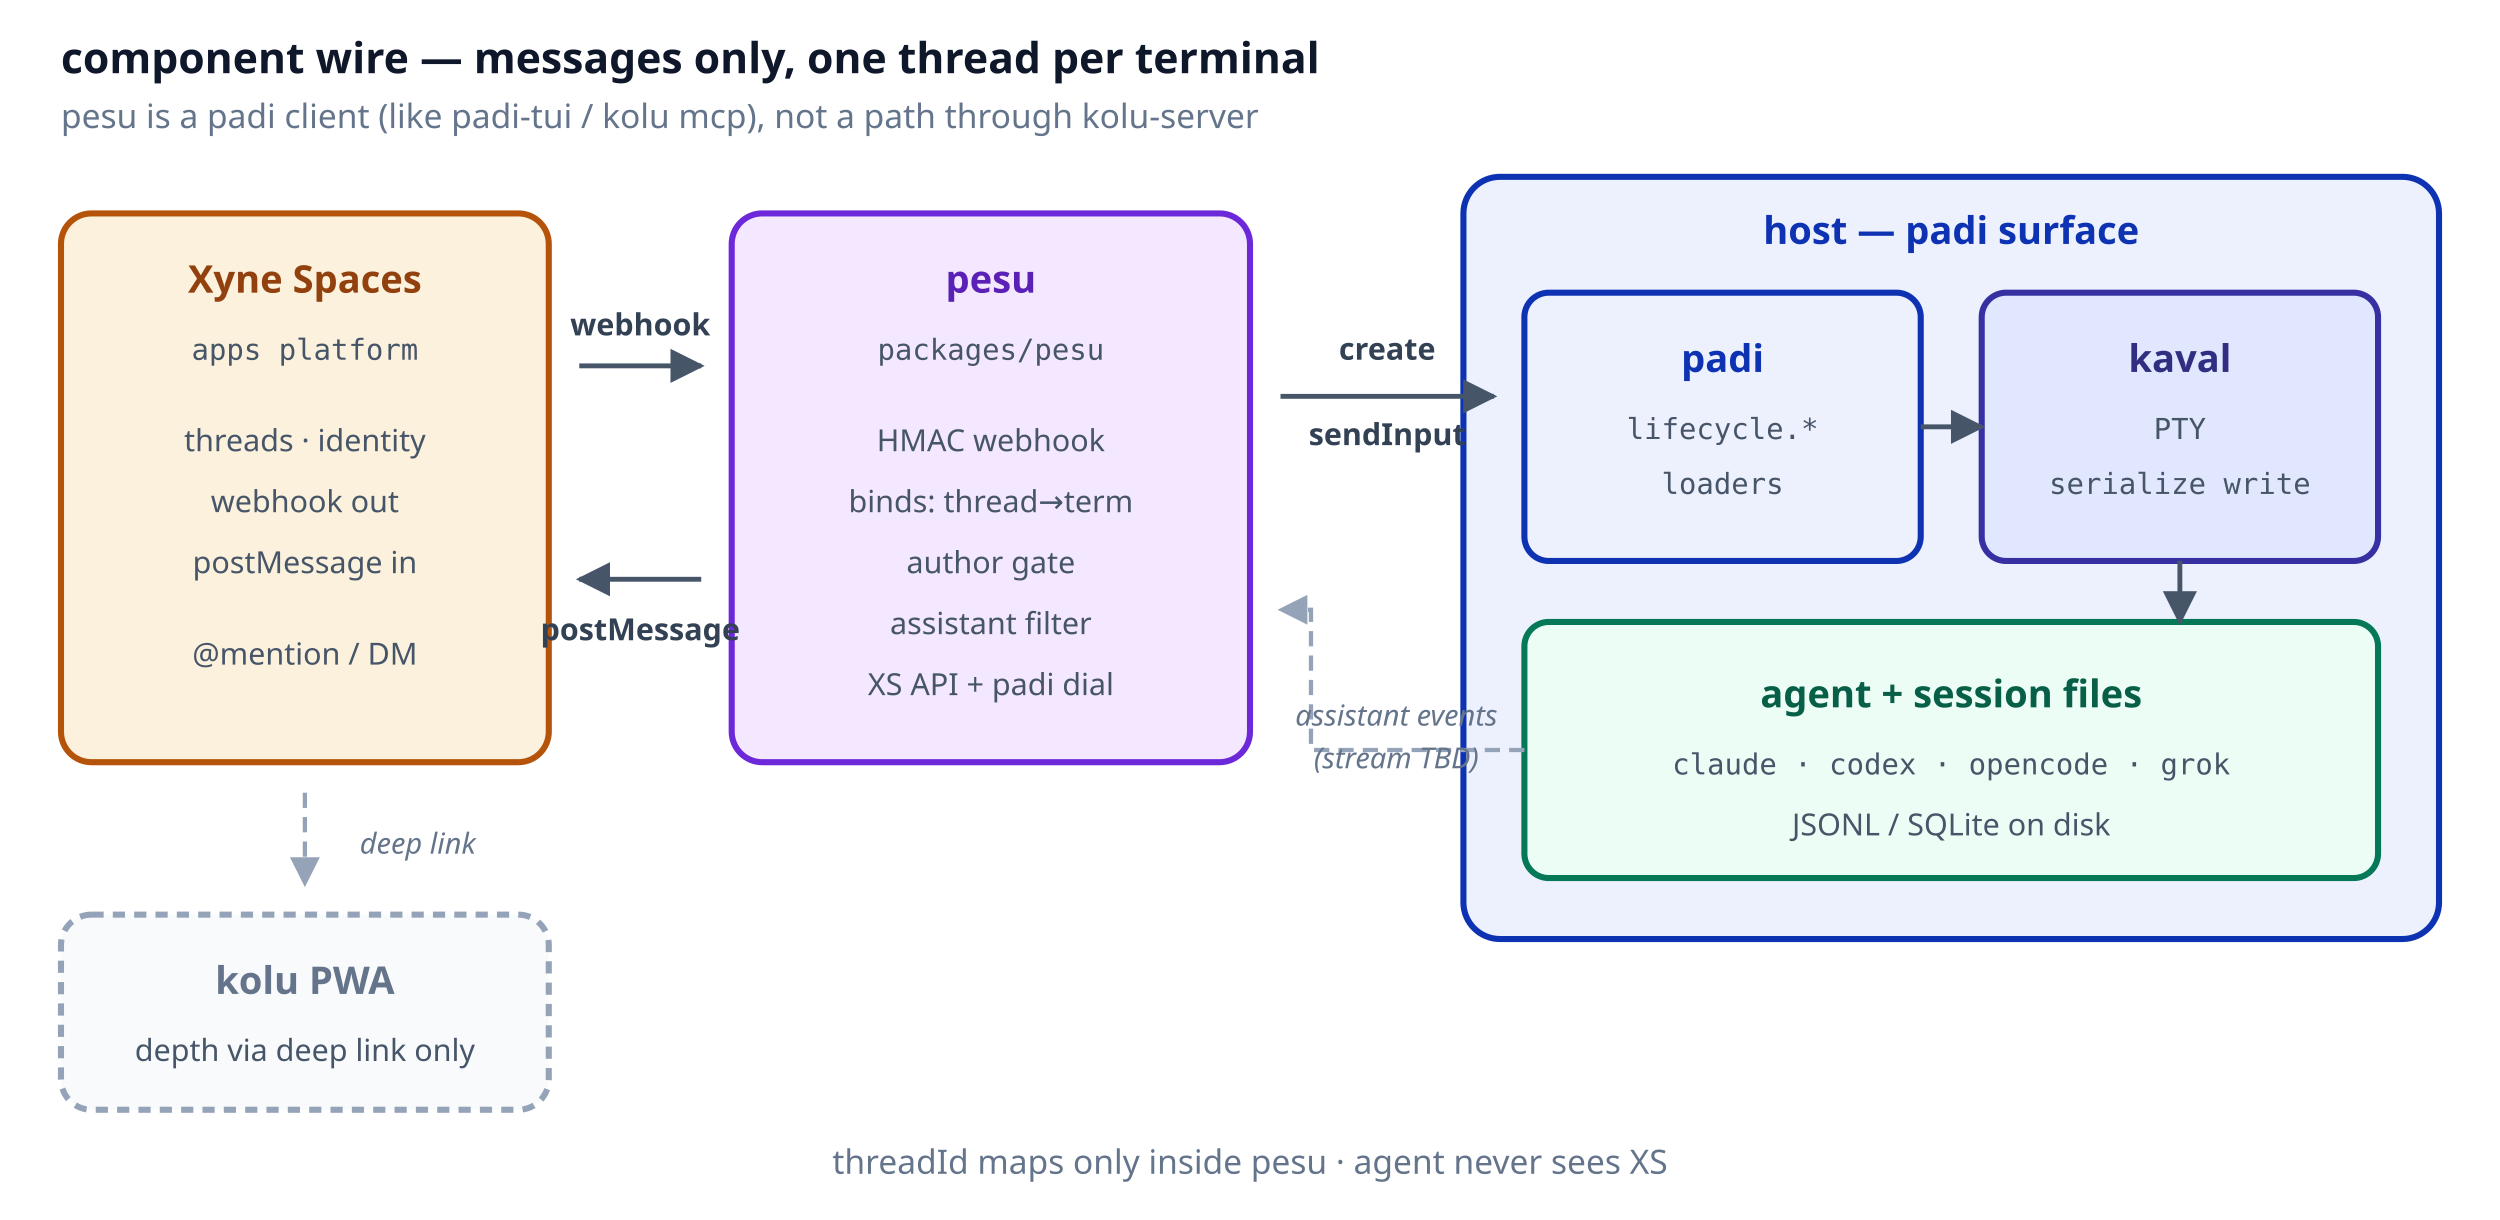
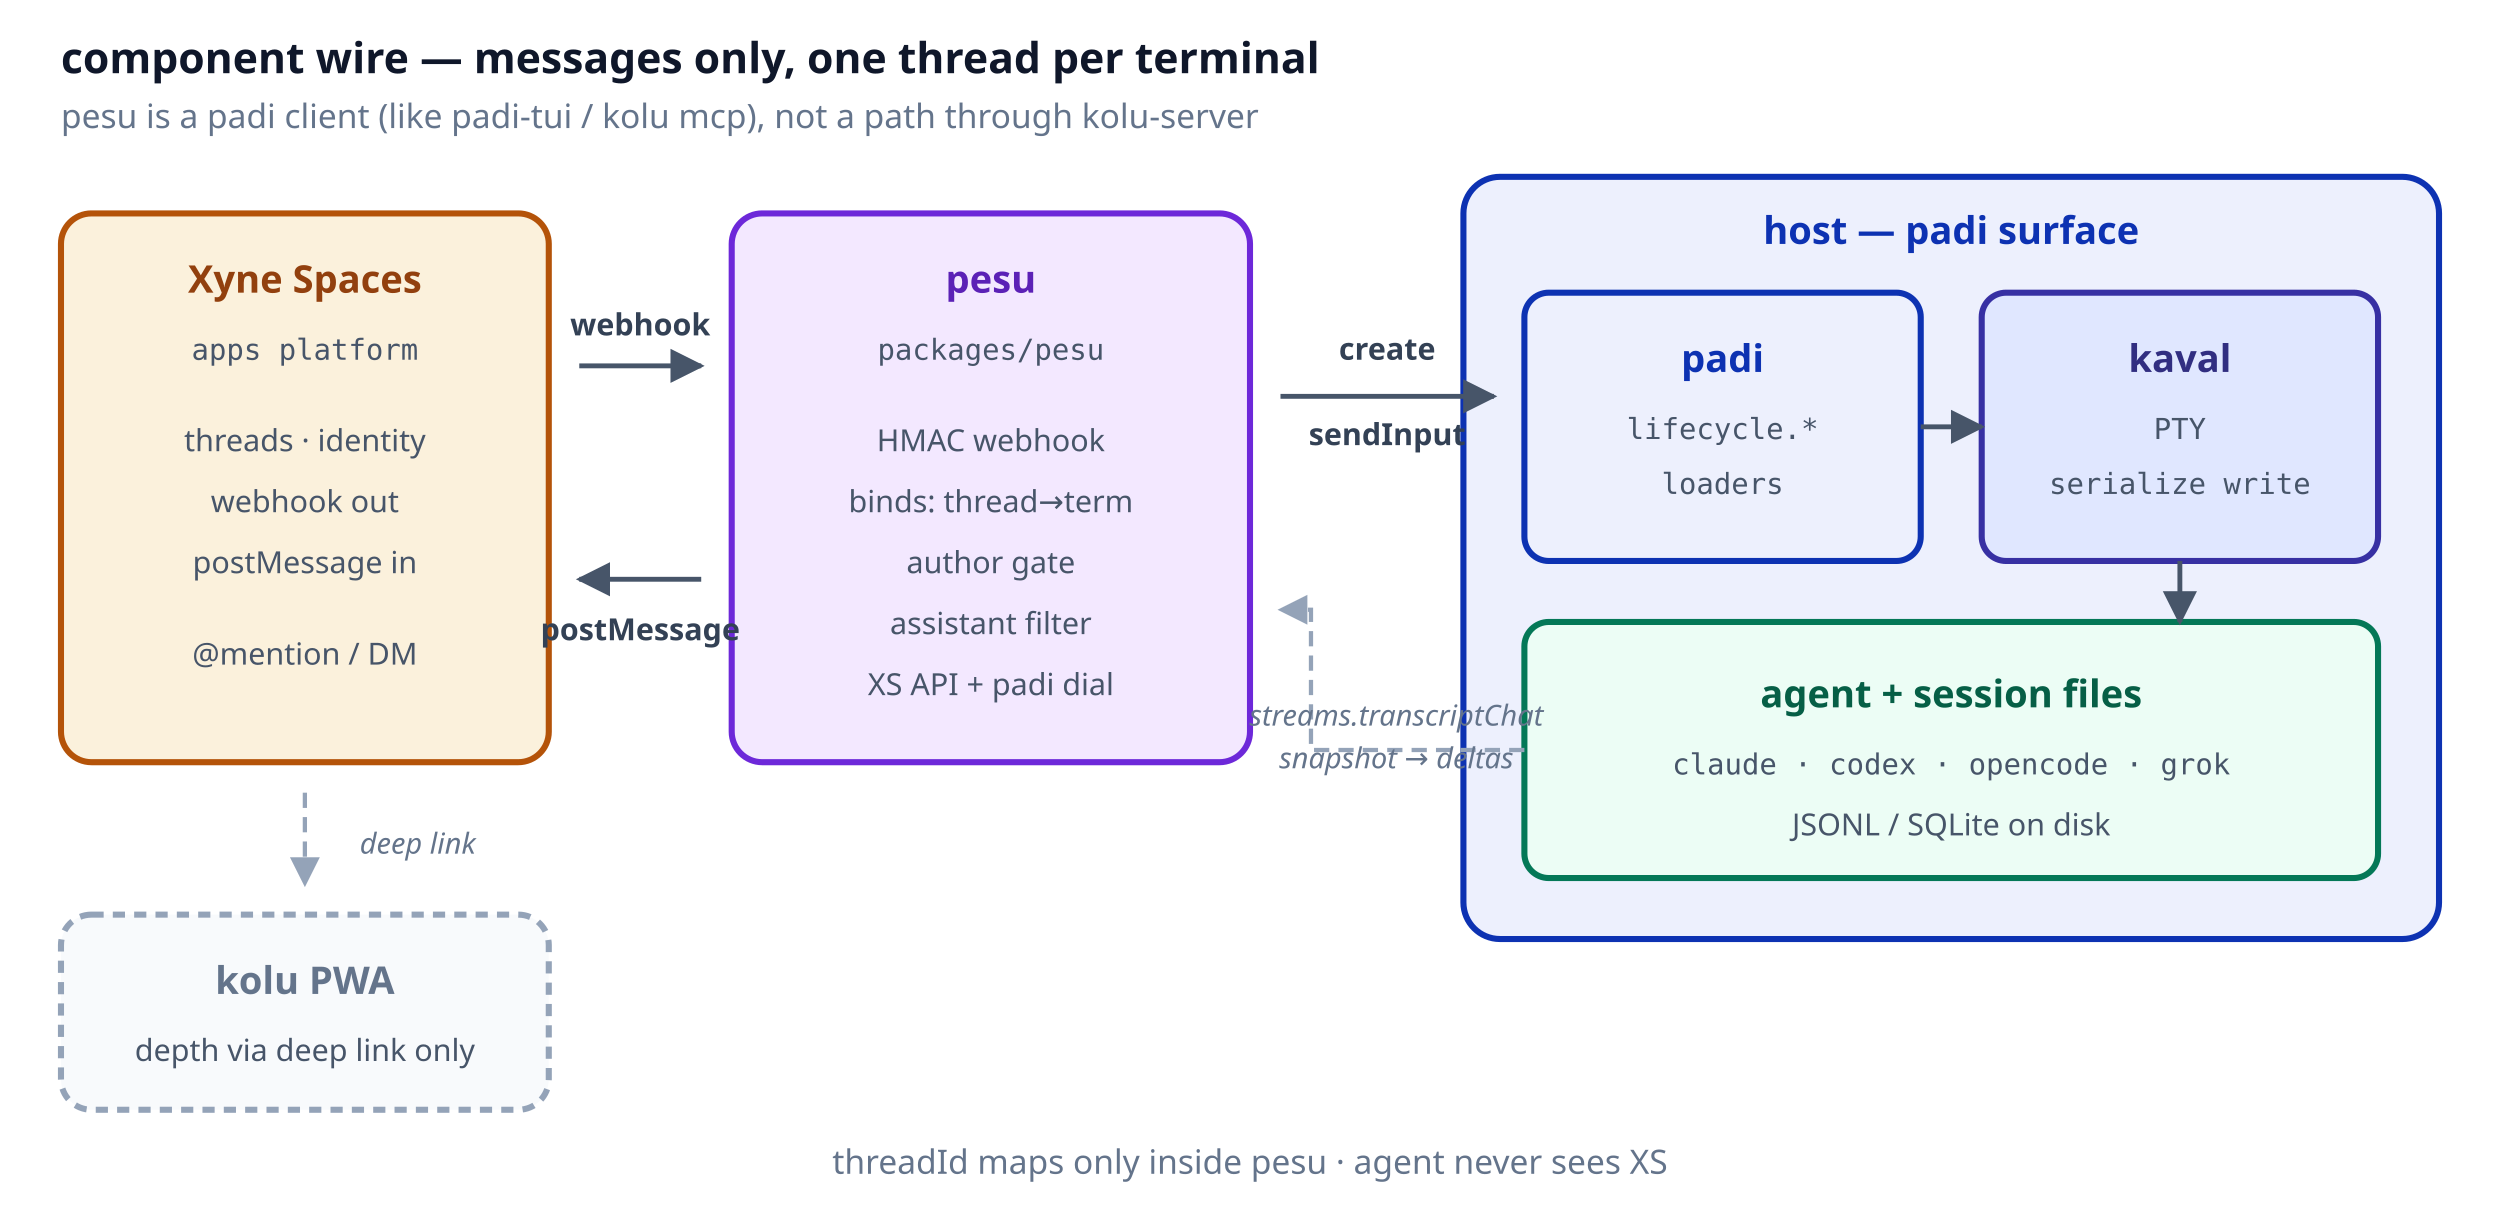
<svg xmlns="http://www.w3.org/2000/svg" viewBox="0 0 820 400" font-family="ui-sans-serif, system-ui, sans-serif" role="img" aria-label="Architecture: Xyne Spaces talks HTTPS to pesu. pesu dials padi over a unix socket. padi owns kaval PTYs and loaders that read agent session files. Agent assistant events return through pesu to Xyne Spaces via postMessage. The kolu PWA is off the critical path and only used via deep link.">
  <defs>
    <marker id="arr" viewBox="0 0 10 10" refX="9" refY="5" markerWidth="7" markerHeight="7" orient="auto-start-reverse">
      <path d="M0 0L10 5L0 10z" fill="#475569" />
    </marker>
    <marker id="arrd" viewBox="0 0 10 10" refX="9" refY="5" markerWidth="7" markerHeight="7" orient="auto-start-reverse">
      <path d="M0 0L10 5L0 10z" fill="#94a3b8" />
    </marker>
    <style>
      .t   { fill:#0f172a; font-size:14px; font-weight:700; }
      .s   { fill:#64748b; font-size:11px; }
      .box { stroke-width:2; }
      .xs  { fill:#FBF1DC; stroke:#B45309; }
      .pe  { fill:#F3E8FF; stroke:#6D28D9; }
      .pa  { fill:#EDF0FD; stroke:#0D32B2; }
      .kv  { fill:#E0E7FF; stroke:#3730A3; }
      .ag  { fill:#ECFDF5; stroke:#047857; }
      .pw  { fill:#F8FAFC; stroke:#94a3b8; stroke-dasharray:4 3; }
      .h   { font-size:12.5px; font-weight:700; }
      .hx  { fill:#92400E; }
      .hp  { fill:#5B21B6; }
      .hb  { fill:#0D32B2; }
      .hk  { fill:#312E81; }
      .ha  { fill:#065F46; }
      .hw  { fill:#64748b; }
      .d   { fill:#475569; font-size:10px; }
      .edge { stroke:#475569; stroke-width:1.6; fill:none; }
      .dash { stroke:#94a3b8; stroke-width:1.4; fill:none; stroke-dasharray:5 3; }
      .el  { fill:#334155; font-size:10px; font-weight:600; }
      .eld { fill:#64748b; font-size:9.5px; font-style:italic; }
      .mono { font-family:ui-monospace, Menlo, monospace; font-size:9.5px; fill:#475569; }
    </style>
  </defs>
  <text class="t" x="20" y="24">component wire — messages only, one thread per terminal</text>
  <text class="s" x="20" y="42">pesu is a padi client (like padi-tui / kolu mcp), not a path through kolu-server</text>
  <rect class="box xs" x="20" y="70" width="160" height="180" rx="10" />
  <text class="h hx" x="100" y="96" text-anchor="middle">Xyne Spaces</text>
  <text class="mono" x="100" y="118" text-anchor="middle">apps platform</text>
  <text class="d" x="100" y="148" text-anchor="middle">threads · identity</text>
  <text class="d" x="100" y="168" text-anchor="middle">webhook out</text>
  <text class="d" x="100" y="188" text-anchor="middle">postMessage in</text>
  <text class="d" x="100" y="218" text-anchor="middle">@mention / DM</text>
  <rect class="box pe" x="240" y="70" width="170" height="180" rx="10" />
  <text class="h hp" x="325" y="96" text-anchor="middle">pesu</text>
  <text class="mono" x="325" y="118" text-anchor="middle">packages/pesu</text>
  <text class="d" x="325" y="148" text-anchor="middle">HMAC webhook</text>
  <text class="d" x="325" y="168" text-anchor="middle">binds: thread→term</text>
  <text class="d" x="325" y="188" text-anchor="middle">author gate</text>
  <text class="d" x="325" y="208" text-anchor="middle">assistant filter</text>
  <text class="d" x="325" y="228" text-anchor="middle">XS API + padi dial</text>
  <rect class="box pa" x="480" y="58" width="320" height="250" rx="12" />
  <text class="h hb" x="640" y="80" text-anchor="middle">host — padi surface</text>
  <rect class="box pa" x="500" y="96" width="130" height="88" rx="8" />
  <text class="h hb" x="565" y="122" text-anchor="middle">padi</text>
  <text class="mono" x="565" y="144" text-anchor="middle">lifecycle.*</text>
  <text class="mono" x="565" y="162" text-anchor="middle">loaders</text>
  <rect class="box kv" x="650" y="96" width="130" height="88" rx="8" />
  <text class="h hk" x="715" y="122" text-anchor="middle">kaval</text>
  <text class="mono" x="715" y="144" text-anchor="middle">PTY</text>
  <text class="mono" x="715" y="162" text-anchor="middle">serialize write</text>
  <rect class="box ag" x="500" y="204" width="280" height="84" rx="8" />
  <text class="h ha" x="640" y="232" text-anchor="middle">agent + session files</text>
  <text class="mono" x="640" y="254" text-anchor="middle">claude · codex · opencode · grok</text>
  <text class="d" x="640" y="274" text-anchor="middle">JSONL / SQLite on disk</text>
  <rect class="box pw" x="20" y="300" width="160" height="64" rx="10" />
  <text class="h hw" x="100" y="326" text-anchor="middle">kolu PWA</text>
  <text class="d" x="100" y="348" text-anchor="middle">depth via deep link only</text>
  <path class="edge" d="M190 120 L230 120" marker-end="url(#arr)" />
  <text class="el" x="210" y="110" text-anchor="middle">webhook</text>
  <path class="edge" d="M230 190 L190 190" marker-end="url(#arr)" />
  <text class="el" x="210" y="210" text-anchor="middle">postMessage</text>
  <path class="edge" d="M420 130 L490 130" marker-end="url(#arr)" />
  <text class="el" x="455" y="118" text-anchor="middle">create</text>
  <text class="el" x="455" y="146" text-anchor="middle">sendInput</text>
  <path class="edge" d="M630 140 L650 140" marker-end="url(#arr)" />
  <path class="edge" d="M715 184 L715 204" marker-end="url(#arr)" />
  <path class="dash" d="M500 246 L430 246 L430 200 L420 200" marker-end="url(#arrd)" />
-   <text class="eld" x="458" y="238" text-anchor="middle">assistant events</text>
-   <text class="eld" x="458" y="252" text-anchor="middle">(stream TBD)</text>
+   <text class="eld" x="458" y="238" text-anchor="middle">streams.transcriptChat</text>
+   <text class="eld" x="458" y="252" text-anchor="middle">snapshot → deltas</text>
  <path class="dash" d="M100 260 L100 290" marker-end="url(#arrd)" />
  <text class="eld" x="118" y="280">deep link</text>
  <text class="s" x="410" y="385" text-anchor="middle">threadId maps only inside pesu · agent never sees XS</text>
</svg>
